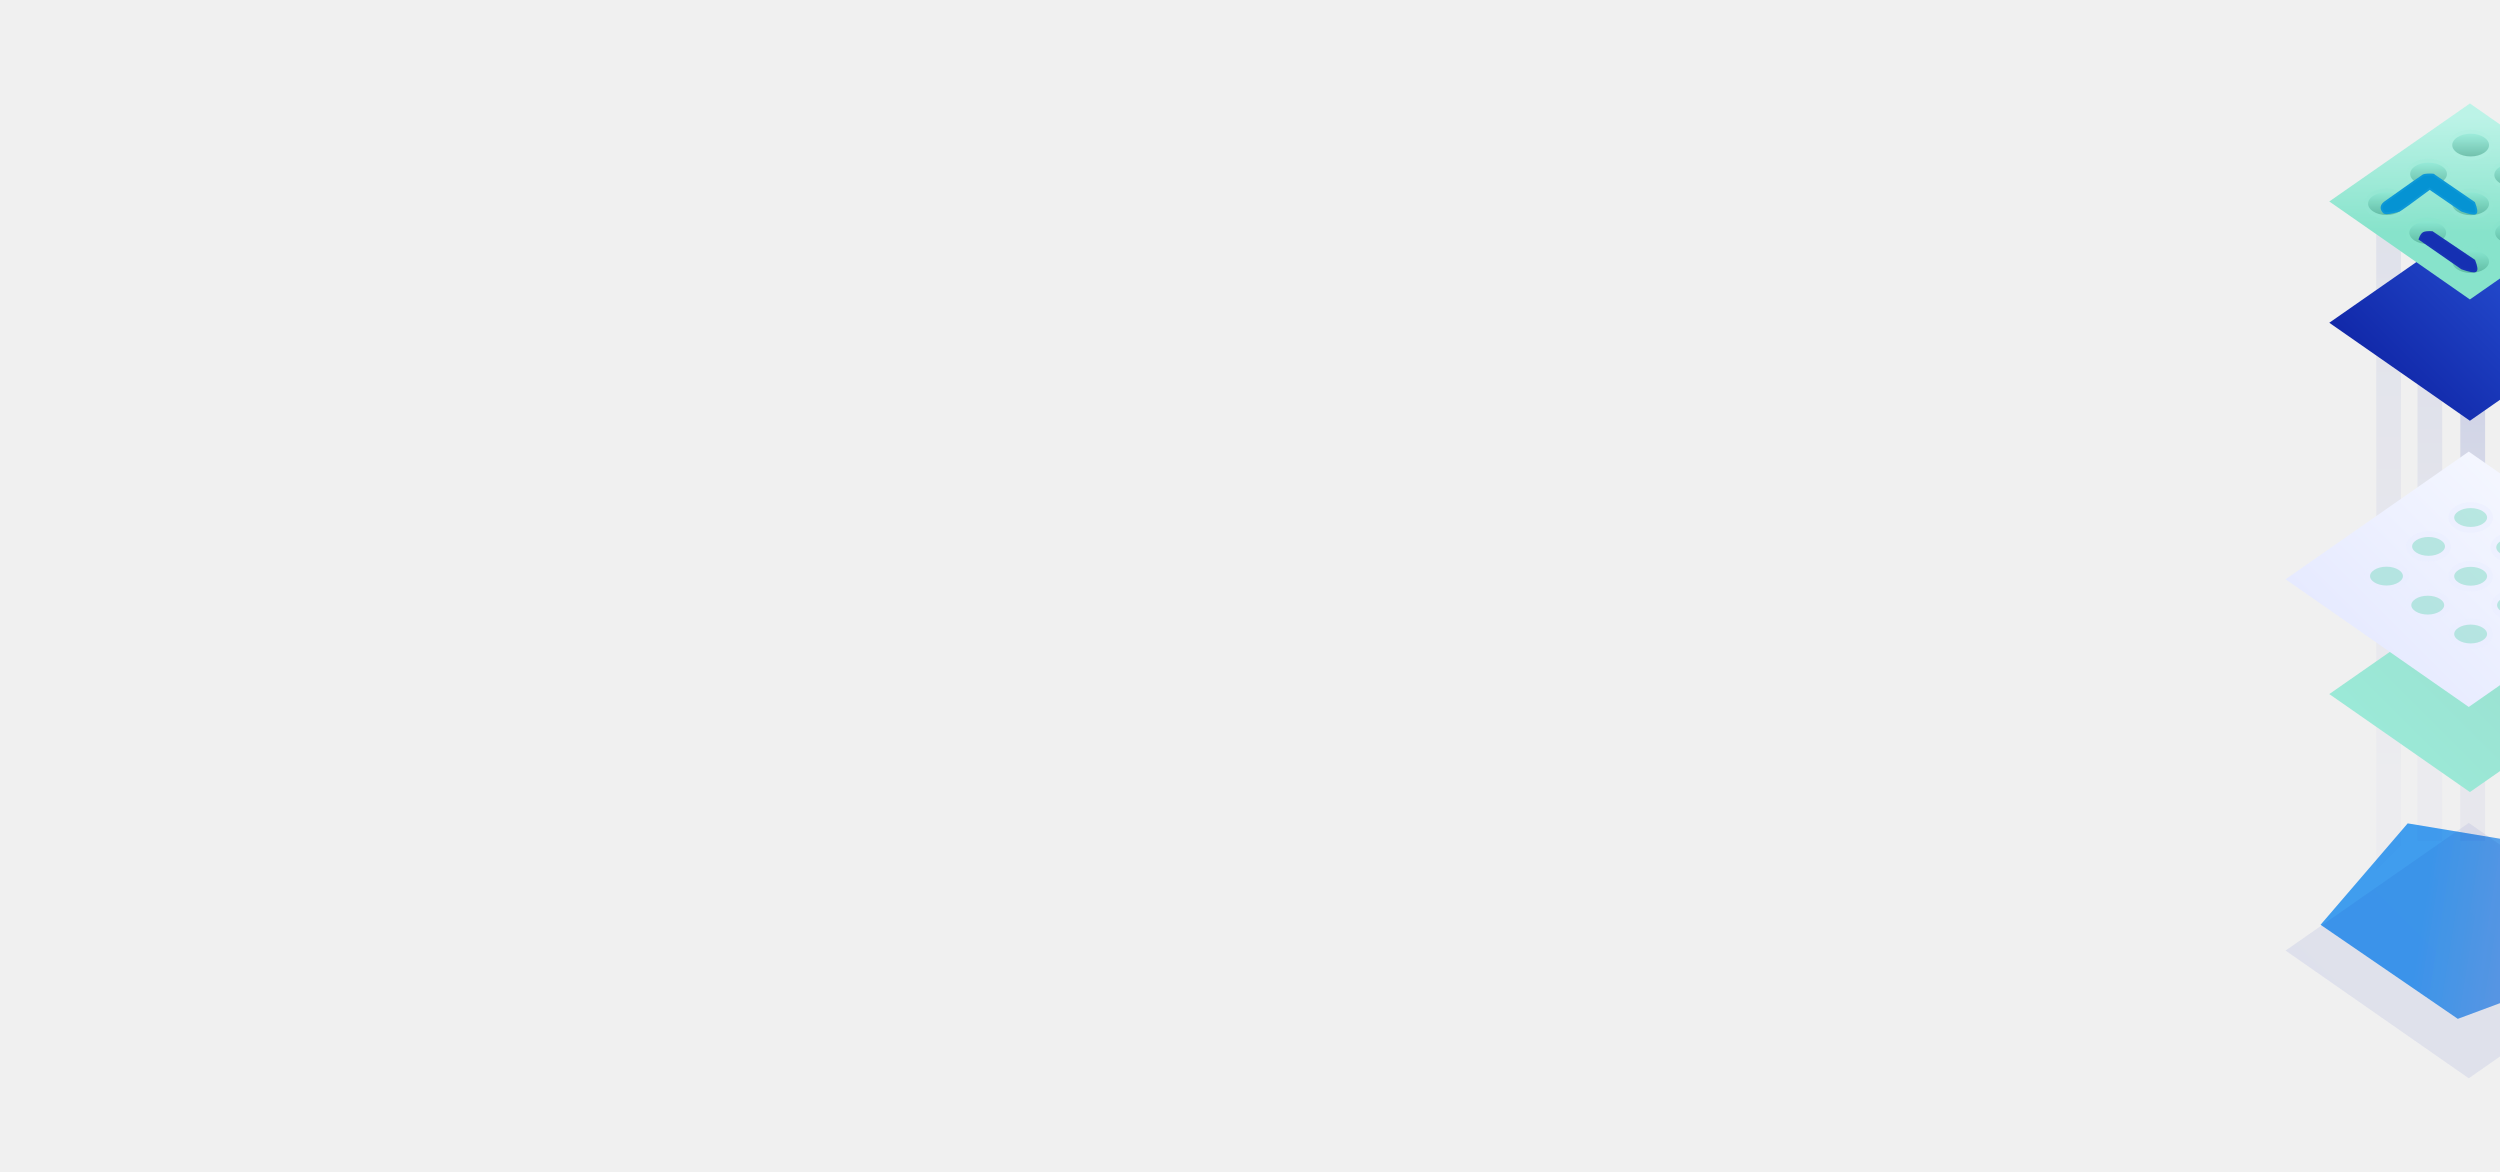
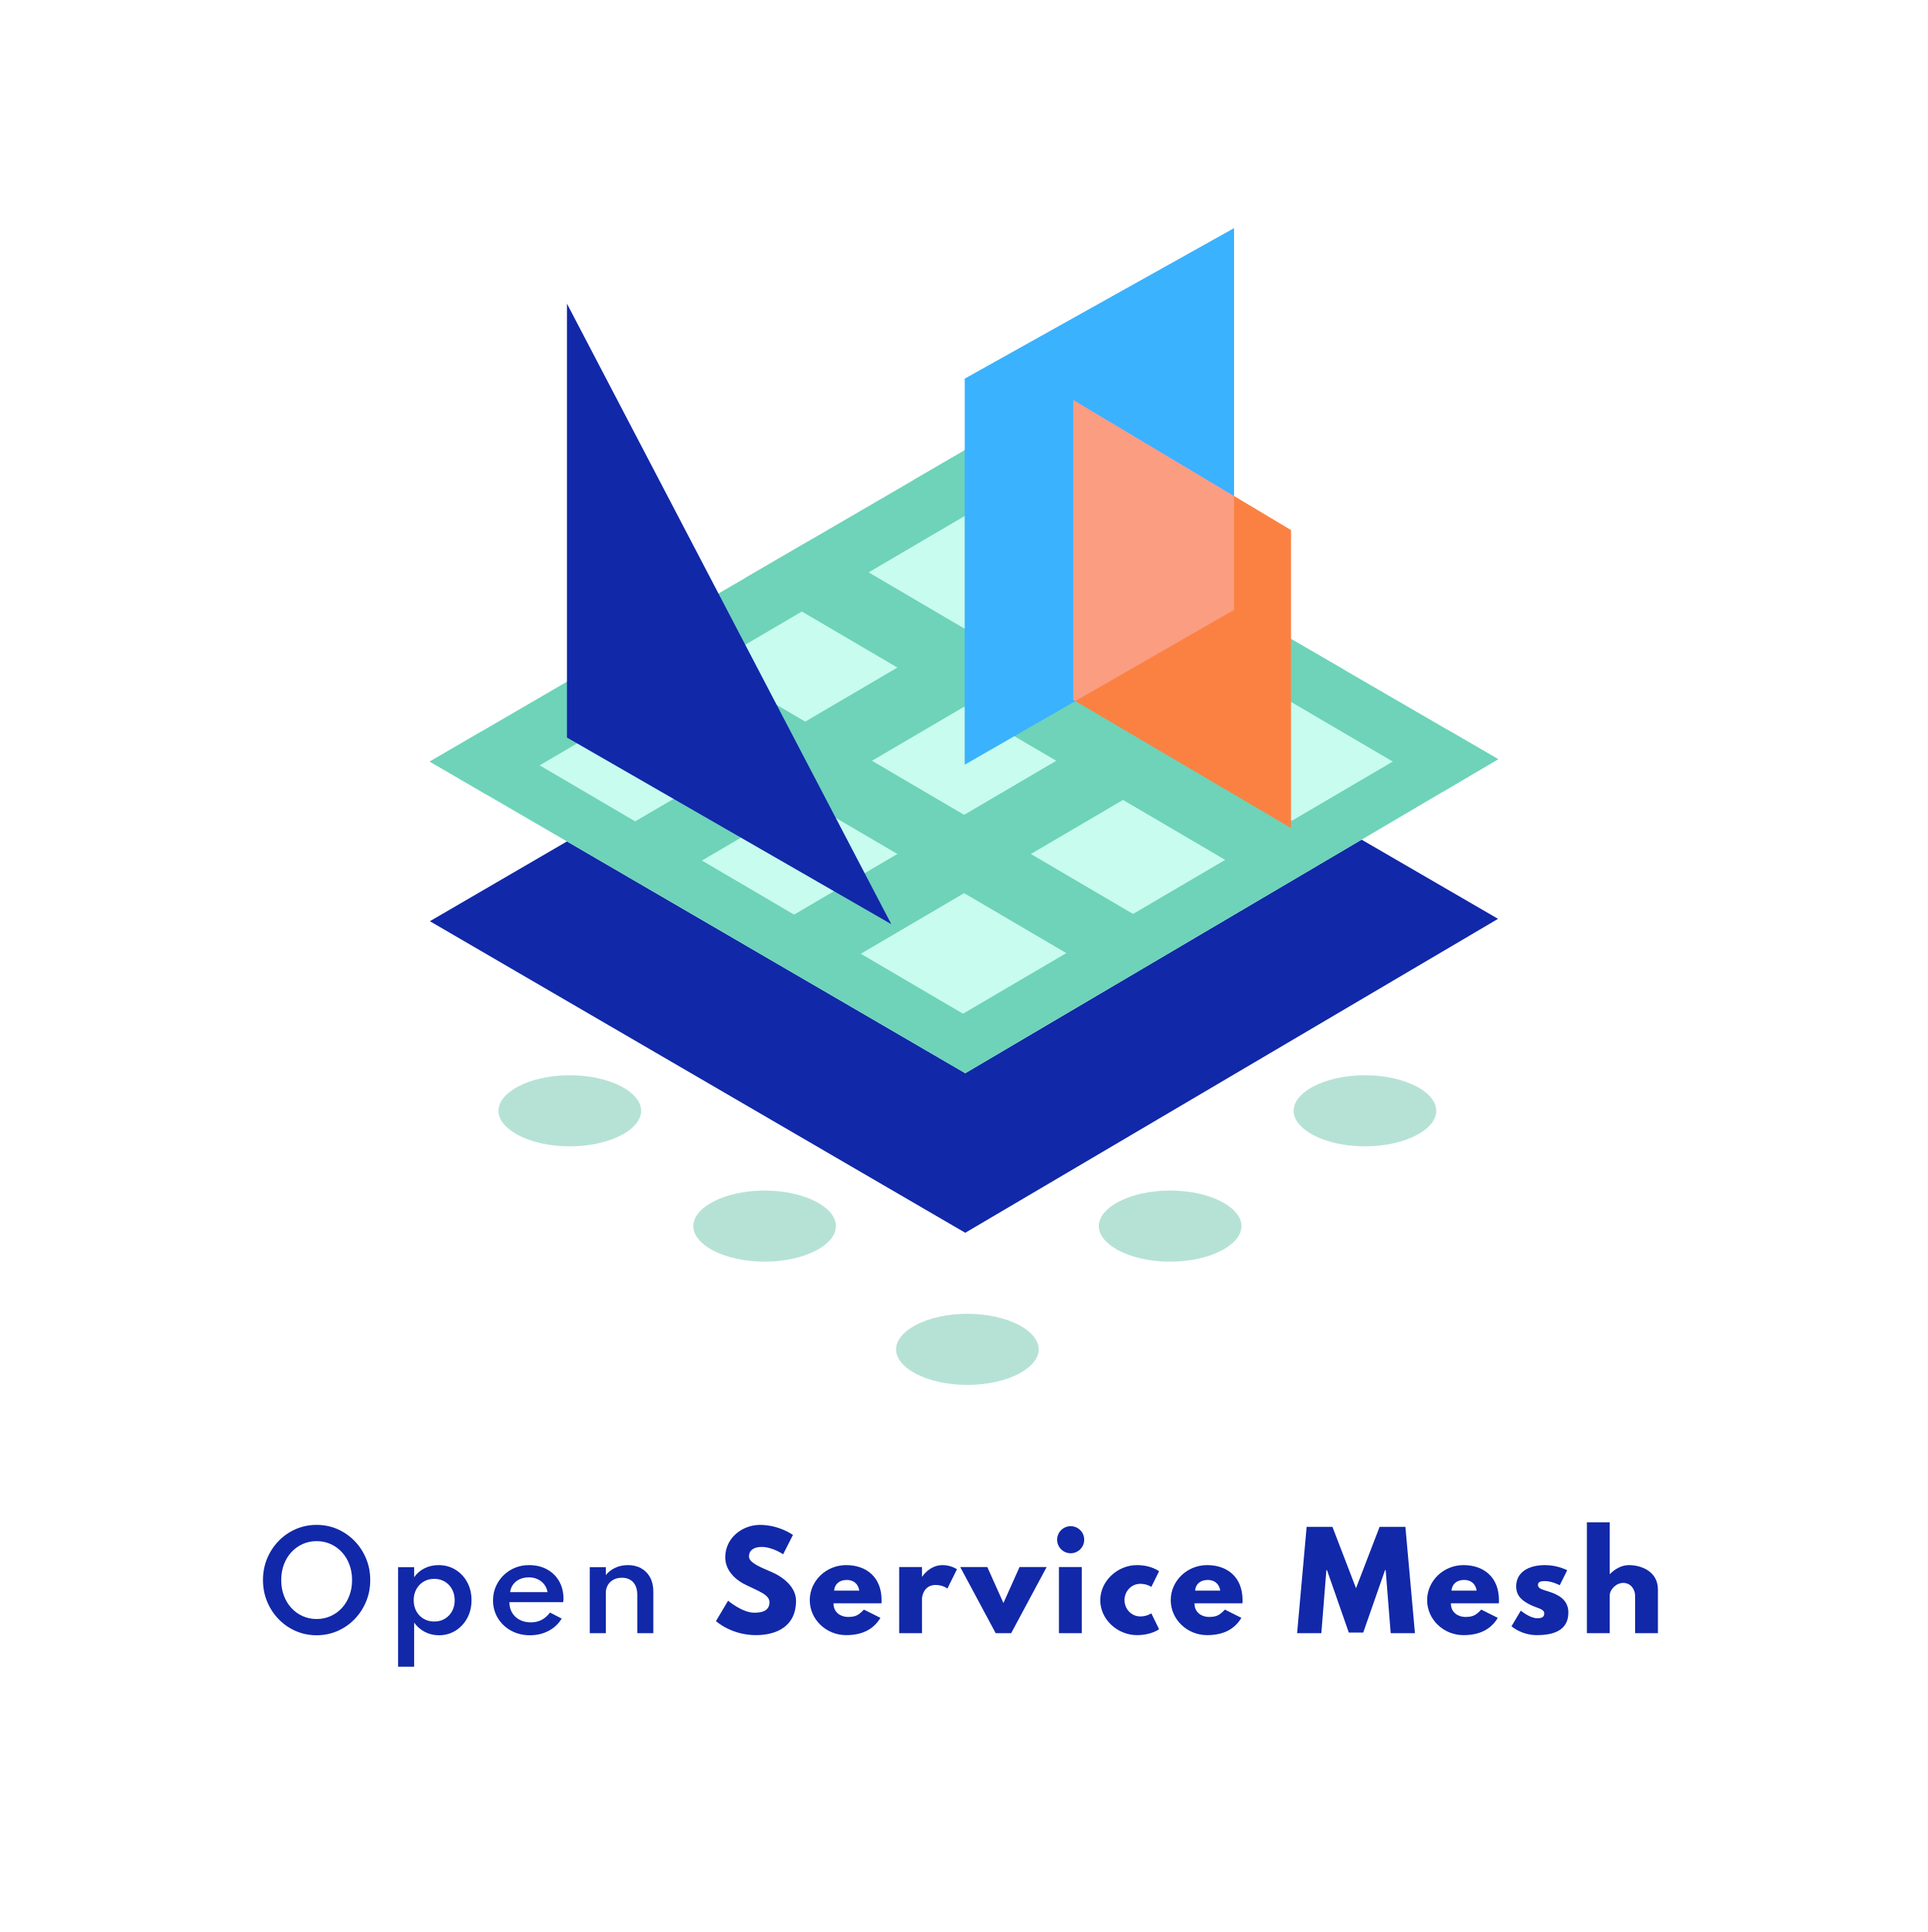
- <svg xmlns="http://www.w3.org/2000/svg" width="1280px" height="600px" viewBox="0 0 1280 600" version="1.1">
+ <svg xmlns="http://www.w3.org/2000/svg" xmlns:xlink="http://www.w3.org/1999/xlink" width="942px" height="944px" viewBox="0 0 942 944" version="1.1">
  <defs>
-     <linearGradient x1="50%" y1="0%" x2="50%" y2="86.708%" id="linearGradient-1">
-       <stop stop-color="#1632B3" offset="0%" />
-       <stop stop-color="#CBCDF1" offset="100%" />
-     </linearGradient>
-     <linearGradient x1="50%" y1="0%" x2="50%" y2="86.708%" id="linearGradient-2">
-       <stop stop-color="#1632B3" offset="0%" />
-       <stop stop-color="#CBCDF1" offset="100%" />
-     </linearGradient>
-     <linearGradient x1="50%" y1="0%" x2="50%" y2="97.544%" id="linearGradient-3">
-       <stop stop-color="#9BDFD0" offset="0%" />
-       <stop stop-color="#9BE9D7" offset="100%" />
-     </linearGradient>
-     <linearGradient x1="63.264%" y1="45.805%" x2="9.59%" y2="53.158%" id="linearGradient-4">
-       <stop stop-color="#44A7FD" offset="0%" />
-       <stop stop-color="#7AABF1" offset="100%" />
-     </linearGradient>
-     <linearGradient x1="50%" y1="0%" x2="50%" y2="100%" id="linearGradient-5">
-       <stop stop-color="#B0BCDF" offset="0%" />
-       <stop stop-color="#A7B1EA" offset="100%" />
-     </linearGradient>
-     <linearGradient x1="50%" y1="2.09%" x2="50%" y2="100%" id="linearGradient-6">
-       <stop stop-color="#F6F8FF" offset="0%" />
-       <stop stop-color="#E6EAFF" offset="100%" />
-     </linearGradient>
-     <linearGradient x1="50%" y1="0%" x2="50%" y2="100%" id="linearGradient-7">
-       <stop stop-color="#2751D4" offset="0%" />
-       <stop stop-color="#1128A9" offset="100%" />
-     </linearGradient>
-     <linearGradient x1="79.587%" y1="19.352%" x2="38.749%" y2="60.693%" id="linearGradient-8">
-       <stop stop-color="#BCF3E7" offset="0%" />
-       <stop stop-color="#87E3CB" offset="99.918%" />
-       <stop stop-color="#87E3CB" offset="100%" />
-     </linearGradient>
-     <linearGradient x1="50%" y1="0%" x2="50%" y2="100%" id="linearGradient-9">
-       <stop stop-color="#8EEFDB" offset="0%" />
-       <stop stop-color="#38927B" offset="100%" />
-     </linearGradient>
+     <polygon id="path-1" points="0.188 152.58 261.799 304.816 522.137 151.415 261.799 0.345" />
  </defs>
-   <g id="Artboard" stroke="none" stroke-width="1" fill="none" fill-rule="evenodd">
-     <polygon id="Rectangle" fill="url(#linearGradient-1)" fill-rule="nonzero" style="mix-blend-mode: multiply;" opacity="0.08" transform="translate(1222.94, 274.461) scale(-1, 1) translate(-1222.94, -274.461) " points="1216.603 103.149 1229.277 103.149 1229.277 445.773 1216.603 433.099" />
-     <rect id="Rectangle" fill="url(#linearGradient-2)" fill-rule="nonzero" style="mix-blend-mode: multiply;" opacity="0.1" transform="translate(1244.064, 266.8565) scale(-1, 1) translate(-1244.064, -266.8565) " x="1237.727" y="103.149" width="12.674" height="327.415" />
-     <rect id="Rectangle" fill="url(#linearGradient-2)" fill-rule="nonzero" style="mix-blend-mode: multiply;" opacity="0.2" transform="translate(1266.032, 266.8565) scale(-1, 1) translate(-1266.032, -266.8565) " x="1259.695" y="103.149" width="12.674" height="327.415" />
-     <polygon id="Rectangle" fill="url(#linearGradient-3)" fill-rule="nonzero" transform="translate(1264.586, 355.3641) scale(-1, 1) rotate(-45) translate(-1264.586, -355.3641) " points="1213.678 304.456 1300.066 319.884 1315.494 406.272 1229.106 390.844" />
-     <polygon id="Polygon" fill="url(#linearGradient-4)" fill-rule="nonzero" style="mix-blend-mode: multiply;" transform="translate(1259.906, 471.1065) scale(-1, 1) rotate(2) translate(-1259.906, -471.1065) " points="1285.332 420.649 1331.726 470.975 1263.18 521.564 1188.086 496.61 1202.075 437.482" />
-     <polygon id="Rectangle" fill="url(#linearGradient-5)" fill-rule="nonzero" style="mix-blend-mode: multiply;" opacity="0.212" transform="translate(1264, 486.6982) scale(-1, 1) rotate(-45) translate(-1264, -486.6982) " points="1197.672 420.37 1310.227 440.471 1330.328 553.026 1217.773 532.926" />
-     <polygon id="Rectangle" fill="url(#linearGradient-6)" fill-rule="nonzero" transform="translate(1264, 296.5865) scale(-1, 1) rotate(-45) translate(-1264, -296.5865) " points="1197.672 230.259 1310.227 250.359 1330.328 362.914 1217.773 342.814" />
-     <g id="smi-dots" transform="translate(1264.897, 294.7994) scale(-1, 1) translate(-1264.897, -294.7994) translate(1209.897, 256.7994)" fill="#83DAC5" fill-rule="nonzero" opacity="0.521" stroke="#EAEDFF" stroke-width="3">
-       <ellipse id="Oval" cx="33.382" cy="23.454" rx="9.914" ry="6.323" />
-       <ellipse id="Oval" cx="54.928" cy="8.167" rx="9.914" ry="6.323" />
-       <ellipse id="Oval" cx="32.96" cy="53.027" rx="9.914" ry="6.323" />
-       <ellipse id="Oval" cx="54.928" cy="38.241" rx="9.914" ry="6.323" />
-       <ellipse id="Oval" cx="76.474" cy="22.954" rx="9.914" ry="6.323" />
-       <ellipse id="Oval" cx="54.928" cy="67.814" rx="9.914" ry="6.323" />
-       <ellipse id="Oval" cx="76.897" cy="53.027" rx="9.914" ry="6.323" />
-       <ellipse id="Oval" cx="98.02" cy="38.163" rx="9.914" ry="6.323" />
-     </g>
-     <g id="Holes-3d-Stack" transform="translate(1264.836, 128.5) scale(-1, 1) translate(-1264.836, -128.5) translate(1180.836, 19.5)" fill-rule="nonzero">
-       <polygon id="Rectangle" fill="url(#linearGradient-7)" transform="translate(84.25027, 145.7523) rotate(-45) translate(-84.25027, -145.7523) " points="33.343 94.845 119.731 110.272 135.158 196.66 48.77 181.233" />
-       <polygon id="Rectangle" fill="url(#linearGradient-8)" transform="translate(84.25027, 83.64916) rotate(-45) translate(-84.25027, -83.64916) " points="33.343 32.741 119.731 48.169 135.158 134.557 48.77 119.129" />
-       <g id="top-holes" transform="translate(29.3617, 46.61015)" fill="url(#linearGradient-9)" opacity="0.521" stroke-width="2">
-         <ellipse id="2" stroke="#A1EBD9" cx="32.96" cy="23.454" rx="10.414" ry="6.823" />
-         <ellipse id="3" stroke="#AEEFE0" cx="54.506" cy="8.167" rx="10.414" ry="6.823" />
-         <ellipse id="4" stroke="#87E3CB" cx="32.537" cy="53.027" rx="10.414" ry="6.823" />
-         <ellipse id="5" stroke="#95E7D3" cx="54.506" cy="38.241" rx="10.414" ry="6.823" />
-         <ellipse id="6" stroke="#A1EBD9" cx="76.052" cy="22.954" rx="10.414" ry="6.823" />
-         <ellipse id="7" stroke="#87E3CB" cx="54.506" cy="67.814" rx="10.414" ry="6.823" />
-         <ellipse id="8" stroke="#88E4CC" cx="76.474" cy="53.027" rx="10.414" ry="6.823" />
-         <ellipse id="9" stroke="#93E7D2" cx="97.598" cy="38.163" rx="10.414" ry="6.823" />
+   <g id="center-stack" stroke="none" stroke-width="1" fill="none" fill-rule="evenodd">
+     <rect fill="#FFFFFF" x="0" y="0" width="942" height="944" />
+     <path d="M154.708,799.008 C158.341,799.008 161.744,798.315 164.915,796.929 C168.085,795.543 170.868,793.616 173.262,791.149 C175.656,788.681 177.53,785.815 178.885,782.549 C180.239,779.284 180.917,775.782 180.917,772.044 C180.917,768.285 180.239,764.778 178.885,761.523 C177.53,758.268 175.656,755.407 173.262,752.939 C170.868,750.472 168.085,748.545 164.915,747.159 C161.744,745.773 158.341,745.08 154.708,745.08 C151.076,745.08 147.673,745.773 144.502,747.159 C141.332,748.545 138.549,750.472 136.155,752.939 C133.761,755.407 131.887,758.268 130.532,761.523 C129.178,764.778 128.5,768.285 128.5,772.044 C128.5,775.782 129.178,779.284 130.532,782.549 C131.887,785.815 133.761,788.681 136.155,791.149 C138.549,793.616 141.332,795.543 144.502,796.929 C147.673,798.315 151.076,799.008 154.708,799.008 Z M154.708,791.07 C152.251,791.07 149.968,790.592 147.857,789.637 C145.747,788.681 143.909,787.348 142.345,785.636 C140.78,783.925 139.567,781.914 138.707,779.604 C137.845,777.294 137.415,774.774 137.415,772.044 C137.415,769.314 137.845,766.794 138.707,764.484 C139.567,762.174 140.78,760.163 142.345,758.452 C143.909,756.74 145.747,755.407 147.857,754.451 C149.968,753.496 152.251,753.018 154.708,753.018 C157.186,753.018 159.481,753.496 161.591,754.451 C163.702,755.407 165.539,756.74 167.104,758.452 C168.668,760.163 169.881,762.174 170.742,764.484 C171.603,766.794 172.034,769.314 172.034,772.044 C172.034,774.774 171.603,777.294 170.742,779.604 C169.881,781.914 168.668,783.925 167.104,785.636 C165.539,787.348 163.702,788.681 161.591,789.637 C159.481,790.592 157.186,791.07 154.708,791.07 Z M202.368,814.38 L202.368,792.834 C203.775,794.787 205.529,796.304 207.629,797.386 C209.729,798.467 211.997,799.008 214.433,799.008 C217.478,799.008 220.202,798.257 222.607,796.756 C225.011,795.254 226.912,793.212 228.308,790.629 C229.705,788.046 230.403,785.127 230.403,781.872 C230.403,778.575 229.7,775.64 228.293,773.068 C226.886,770.495 224.969,768.463 222.544,766.972 C220.118,765.481 217.352,764.736 214.244,764.736 C211.787,764.736 209.519,765.256 207.44,766.295 C205.361,767.335 203.67,768.789 202.368,770.658 L202.368,770.658 L202.368,765.744 L194.525,765.744 L194.525,814.38 L202.368,814.38 Z M212.196,792.298 C210.264,792.298 208.537,791.852 207.014,790.96 C205.492,790.067 204.3,788.833 203.439,787.259 C202.578,785.683 202.148,783.888 202.148,781.872 C202.148,779.856 202.583,778.061 203.455,776.486 C204.326,774.91 205.518,773.677 207.03,772.784 C208.542,771.892 210.264,771.446 212.196,771.446 C214.128,771.446 215.84,771.892 217.331,772.784 C218.822,773.677 220.003,774.916 220.874,776.501 C221.746,778.087 222.182,779.888 222.182,781.904 C222.182,783.919 221.751,785.71 220.89,787.274 C220.029,788.839 218.848,790.067 217.346,790.96 C215.845,791.852 214.128,792.298 212.196,792.298 Z M258.999,799.008 C262.338,799.008 265.367,798.289 268.087,796.85 C270.806,795.412 272.933,793.412 274.466,790.85 L274.466,790.85 L268.764,787.92 C267.525,789.537 266.144,790.739 264.622,791.527 C263.099,792.314 261.362,792.708 259.409,792.708 C257.351,792.708 255.529,792.293 253.943,791.464 C252.358,790.634 251.124,789.479 250.242,787.999 C249.36,786.518 248.919,784.802 248.919,782.848 L248.919,782.848 L275.19,782.848 C275.253,782.428 275.295,782.129 275.316,781.951 C275.337,781.772 275.348,781.547 275.348,781.274 C275.348,777.976 274.639,775.089 273.221,772.611 C271.804,770.133 269.83,768.201 267.299,766.815 C264.769,765.429 261.824,764.736 258.464,764.736 C256.007,764.736 253.718,765.177 251.597,766.059 C249.476,766.941 247.617,768.169 246.021,769.745 C244.425,771.319 243.176,773.146 242.273,775.226 C241.37,777.304 240.918,779.541 240.918,781.935 C240.918,785.169 241.711,788.077 243.296,790.66 C244.882,793.244 247.034,795.28 249.754,796.771 C252.473,798.263 255.555,799.008 258.999,799.008 Z M267.567,777.934 L249.266,777.934 C249.476,776.443 249.99,775.163 250.809,774.091 C251.628,773.02 252.689,772.191 253.991,771.603 C255.293,771.015 256.773,770.721 258.432,770.721 C260.007,770.721 261.435,771.02 262.716,771.619 C263.997,772.217 265.058,773.052 265.898,774.123 C266.738,775.194 267.294,776.465 267.567,777.934 L267.567,777.934 Z M296.035,798 L296.035,778.218 C296.035,776.874 296.35,775.651 296.98,774.548 C297.61,773.446 298.513,772.564 299.689,771.902 C300.865,771.241 302.261,770.91 303.878,770.91 C306.23,770.91 308.073,771.64 309.407,773.099 C310.74,774.559 311.407,776.633 311.407,779.321 L311.407,779.321 L311.407,798 L319.25,798 L319.25,777.683 C319.25,775.037 318.736,772.747 317.707,770.816 C316.678,768.884 315.234,767.387 313.376,766.327 C311.517,765.266 309.349,764.736 306.871,764.736 C304.477,764.736 302.351,765.193 300.492,766.106 C298.634,767.02 297.148,768.191 296.035,769.619 L296.035,769.619 L296.035,765.744 L288.191,765.744 L288.191,798 L296.035,798 Z M369.385,798.945 C379.528,798.945 388.978,794.598 388.978,782.187 C388.978,775.383 382.615,770.469 376.819,768.012 C370.897,765.492 365.983,763.413 365.983,760.515 C365.983,757.68 368.125,755.853 372.157,755.853 C377.512,755.853 382.678,759.444 382.678,759.444 L387.466,749.994 C387.466,749.994 380.788,745.08 371.338,745.08 C362.959,745.08 354.391,751.254 354.391,760.956 C354.391,766.374 358.045,771.225 364.282,774.312 C370.456,777.399 376,779.1 376,782.88 C376,787.731 371.086,787.983 368.503,787.983 C362.707,787.983 355.777,782.124 355.777,782.124 L349.855,792.078 C349.855,792.078 357.226,798.945 369.385,798.945 Z M413.457,798.945 C420.639,798.945 426.561,796.614 430.215,790.503 L422.151,786.471 C419.442,789.369 417.867,790.062 414.276,790.062 C411.441,790.062 407.283,788.361 407.283,783.384 L430.719,783.384 C430.782,783.006 430.782,782.313 430.782,781.872 C430.782,770.532 423.285,764.736 413.457,764.736 C403.692,764.736 395.691,772.422 395.691,781.872 C395.691,791.259 403.692,798.945 413.457,798.945 Z M419.883,777.21 L407.598,777.21 C407.787,774.249 409.929,771.981 413.772,771.981 C417.048,771.981 419.379,773.808 419.883,777.21 Z M450.536,798 L450.536,780.99 C450.536,780.171 451.355,774.438 457.151,774.438 C460.868,774.438 462.947,776.202 462.947,776.202 L467.609,766.752 C467.609,766.752 464.711,764.736 460.553,764.736 C454.19,764.736 450.662,770.343 450.662,770.343 L450.536,770.343 L450.536,765.681 L439.385,765.681 L439.385,798 L450.536,798 Z M494.104,798 L511.429,765.681 L498.199,765.681 L490.324,783.258 L482.449,765.681 L469.219,765.681 L486.544,798 L494.104,798 Z M523.182,758.94 C526.836,758.94 529.797,755.979 529.797,752.325 C529.797,748.671 526.836,745.71 523.182,745.71 C519.528,745.71 516.567,748.671 516.567,752.325 C516.567,755.979 519.528,758.94 523.182,758.94 Z M528.6,798 L528.6,765.681 L517.449,765.681 L517.449,798 L528.6,798 Z M555.536,798.945 C562.718,798.945 566.372,796.047 566.372,796.047 L562.592,788.298 C562.592,788.298 560.513,789.81 557.174,789.81 C552.953,789.81 549.488,786.282 549.488,781.809 C549.488,777.399 552.953,773.871 557.174,773.871 C560.513,773.871 562.592,775.383 562.592,775.383 L566.372,767.76 C566.372,767.76 562.718,764.736 555.536,764.736 C546.149,764.736 537.644,772.422 537.644,781.935 C537.644,791.385 546.212,798.945 555.536,798.945 Z M589.843,798.945 C597.025,798.945 602.947,796.614 606.601,790.503 L598.537,786.471 C595.828,789.369 594.253,790.062 590.662,790.062 C587.827,790.062 583.669,788.361 583.669,783.384 L607.105,783.384 C607.168,783.006 607.168,782.313 607.168,781.872 C607.168,770.532 599.671,764.736 589.843,764.736 C580.078,764.736 572.077,772.422 572.077,781.872 C572.077,791.259 580.078,798.945 589.843,798.945 Z M596.269,777.21 L583.984,777.21 C584.173,774.249 586.315,771.981 590.158,771.981 C593.434,771.981 595.765,773.808 596.269,777.21 Z M645.668,798 L648.125,767.193 L648.44,767.193 L659.087,797.685 L666.143,797.685 L676.79,767.193 L677.105,767.193 L679.562,798 L691.406,798 L686.744,746.025 L674.144,746.025 L662.615,776.013 L651.086,746.025 L638.486,746.025 L633.824,798 L645.668,798 Z M715.129,798.945 C722.311,798.945 728.233,796.614 731.887,790.503 L723.823,786.471 C721.114,789.369 719.539,790.062 715.948,790.062 C713.113,790.062 708.955,788.361 708.955,783.384 L732.391,783.384 C732.454,783.006 732.454,782.313 732.454,781.872 C732.454,770.532 724.957,764.736 715.129,764.736 C705.364,764.736 697.363,772.422 697.363,781.872 C697.363,791.259 705.364,798.945 715.129,798.945 Z M721.555,777.21 L709.27,777.21 C709.459,774.249 711.601,771.981 715.444,771.981 C718.72,771.981 721.051,773.808 721.555,777.21 Z M766.383,787.92 C766.383,781.305 760.839,778.911 756.555,777.588 C753.783,776.706 751.515,776.202 751.515,774.501 C751.515,772.989 752.523,772.548 754.98,772.548 C758.382,772.548 762.162,774.564 762.162,774.564 L765.816,767.256 C765.816,767.256 761.217,764.736 754.98,764.736 C746.475,764.736 740.868,768.516 740.868,775.131 C740.868,779.982 744.144,782.25 747.42,783.951 C751.074,785.841 754.602,786.03 754.602,788.361 C754.602,790.503 752.712,790.692 751.137,790.692 C747.546,790.692 743.136,786.975 743.136,786.975 L738.6,794.598 C738.6,794.598 743.262,798.945 751.074,798.945 C757.689,798.945 766.383,797.433 766.383,787.92 Z M786.578,798 L786.578,779.73 C786.578,776.517 789.854,773.43 793.193,773.43 C796.784,773.43 798.989,776.517 798.989,779.73 L798.989,798 L810.14,798 L810.14,776.706 C810.14,767.697 801.887,764.736 795.965,764.736 C792.437,764.736 789.224,766.563 786.704,769.083 L786.578,769.083 L786.578,743.82 L775.427,743.82 L775.427,798 L786.578,798 Z" id="OpenServiceMesh" fill="#1128A9" fill-rule="nonzero" />
+     <g id="mesh-logo" transform="translate(199, 70)">
+       <g id="dot-grid" transform="translate(40.48987, 424.068)" fill="#B6E2D6" fill-rule="nonzero" stroke="#FFFFFF" stroke-width="4">
+         <ellipse id="Oval-9" cx="38.943" cy="48.686" rx="36.855" ry="19.37" />
+         <ellipse id="Oval-9" cx="233.217" cy="165.245" rx="36.855" ry="19.37" />
+         <ellipse id="Oval-9" cx="427.491" cy="48.681" rx="36.855" ry="19.37" />
+         <ellipse id="Oval-9" cx="134.138" cy="105.025" rx="36.855" ry="19.37" />
+         <ellipse id="Oval-9" cx="332.297" cy="105.02" rx="36.855" ry="19.37" />
+         <ellipse id="Oval-9" cx="233.217" cy="68.108" rx="36.855" ry="19.37" />
+         <ellipse id="Oval-9" cx="134.138" cy="21.487" rx="36.855" ry="19.37" />
+         <ellipse id="Oval-9" cx="332.297" cy="21.482" rx="36.855" ry="19.37" />
      </g>
-       <path d="M88.369,117.933 L109.996,102.91 C109.37,101.246 108.697,100.216 107.976,99.819 C107.255,99.422 105.786,99.272 103.569,99.37 L82.023,113.893 C80.808,117.001 80.574,118.793 81.322,119.269 C82.07,119.745 84.419,119.3 88.369,117.933 Z" id="Path-6" stroke="#1733B4" fill="#1530B2" />
-       <path d="M88.433,88.36 L104.836,77.12 C114.292,84.173 119.498,87.919 120.457,88.36 C121.192,88.698 127.317,90.327 128.268,89.296 C130.047,87.366 129.824,85.59 127.599,83.968 C115.28,75.217 108.761,70.643 108.04,70.246 C107.478,69.936 105.029,69.754 103.126,69.929 C102.77,69.961 102.59,70.067 102.584,70.246 L82.087,84.32 C80.872,87.428 80.639,89.22 81.387,89.696 C82.134,90.172 84.483,89.727 88.433,88.36 Z" id="Path-6" stroke="#0D98D7" fill="#0593D3" />
+       <polygon id="Path-8" fill="#1128A9" fill-rule="nonzero" points="11.062 380.116 272.673 532.352 533.011 378.951 272.673 227.881" />
+       <g id="mesh" transform="translate(10.87395, 149.5283)">
+         <polygon id="Path-8" fill="#87E3CB" fill-rule="nonzero" points="0.188 152.58 261.799 304.816 522.137 151.415 261.799 0.345" />
+         <mask id="mask-2" fill="white">
+           <use xlink:href="#path-1" />
+         </mask>
+         <use id="Path-8" fill="#C8FCEE" fill-rule="nonzero" xlink:href="#path-1" />
+         <line x1="-164.166" y1="263.196" x2="645.697" y2="-211.925" id="Path-2" stroke="#6ED3B9" stroke-width="33" fill-rule="nonzero" mask="url(#mask-2)" />
+         <line x1="-187.466" y1="369.892" x2="622.396" y2="-105.229" id="Path-2" stroke="#6ED3B9" stroke-width="33" fill-rule="nonzero" mask="url(#mask-2)" />
+         <line x1="22.37" y1="337.883" x2="832.232" y2="-137.238" id="Path-2" stroke="#6ED3B9" stroke-width="33" fill-rule="nonzero" mask="url(#mask-2)" />
+         <line x1="17.716" y1="437.466" x2="827.578" y2="-37.655" id="Path-2" stroke="#6ED3B9" stroke-width="33" fill-rule="nonzero" mask="url(#mask-2)" />
+         <line x1="121.953" y1="473.031" x2="931.815" y2="-2.089" id="Path-2" stroke="#6ED3B9" stroke-width="33" fill-rule="nonzero" mask="url(#mask-2)" />
+         <line x1="331.788" y1="441.022" x2="1141.65" y2="-34.098" id="Path-2" stroke="#6ED3B9" stroke-width="33" fill-rule="nonzero" mask="url(#mask-2)" />
+         <line x1="328.232" y1="540.605" x2="1138.094" y2="65.485" id="Path-2" stroke="#6ED3B9" stroke-width="33" fill-rule="nonzero" mask="url(#mask-2)" />
+         <g id="lines" mask="url(#mask-2)" fill-rule="nonzero" stroke="#6ED3B9" stroke-width="33">
+           <g transform="translate(482.0315, 136.1107) scale(-1, 1) translate(-482.0315, -136.1107) translate(-182.9685, -240.3893)" id="Path-2">
+             <line x1="3.915" y1="475.133" x2="813.778" y2="0.012" />
+             <line x1="0.359" y1="581.829" x2="810.221" y2="106.708" />
+             <line x1="210.195" y1="549.82" x2="1020.057" y2="74.699" />
+             <line x1="206.638" y1="649.403" x2="1016.5" y2="174.282" />
+             <line x1="309.778" y1="684.968" x2="1119.64" y2="209.848" />
+             <line x1="519.613" y1="652.959" x2="1329.475" y2="177.839" />
+             <line x1="516.057" y1="752.542" x2="1325.919" y2="277.422" />
+           </g>
+         </g>
+       </g>
+       <g id="shapes" transform="translate(77.53801, 41.08769)" fill-rule="nonzero">
+         <polygon id="Path-4" fill="#1128A9" points="0.499 249.288 0.499 37.278 158.999 340.479" />
+         <polygon id="Path-26" fill="#569CF5" points="194.886 262.527 326.485 186.891 326.485 0.393 194.886 73.928" />
+         <g id="orange" transform="translate(247.8356, 84.28935)" fill="#FB8143">
+           <polygon id="Path-25" points="-1.28362346e-14 146.552 106.469 209.204 106.469 63.603 -1.28362346e-14 -3.71620173e-13" />
+         </g>
+         <polygon id="Path-26" fill="#569CF5" style="mix-blend-mode: overlay;" points="194.886 262.527 326.485 186.891 326.485 0.393 194.886 73.928" />
+       </g>
    </g>
  </g>
</svg>
